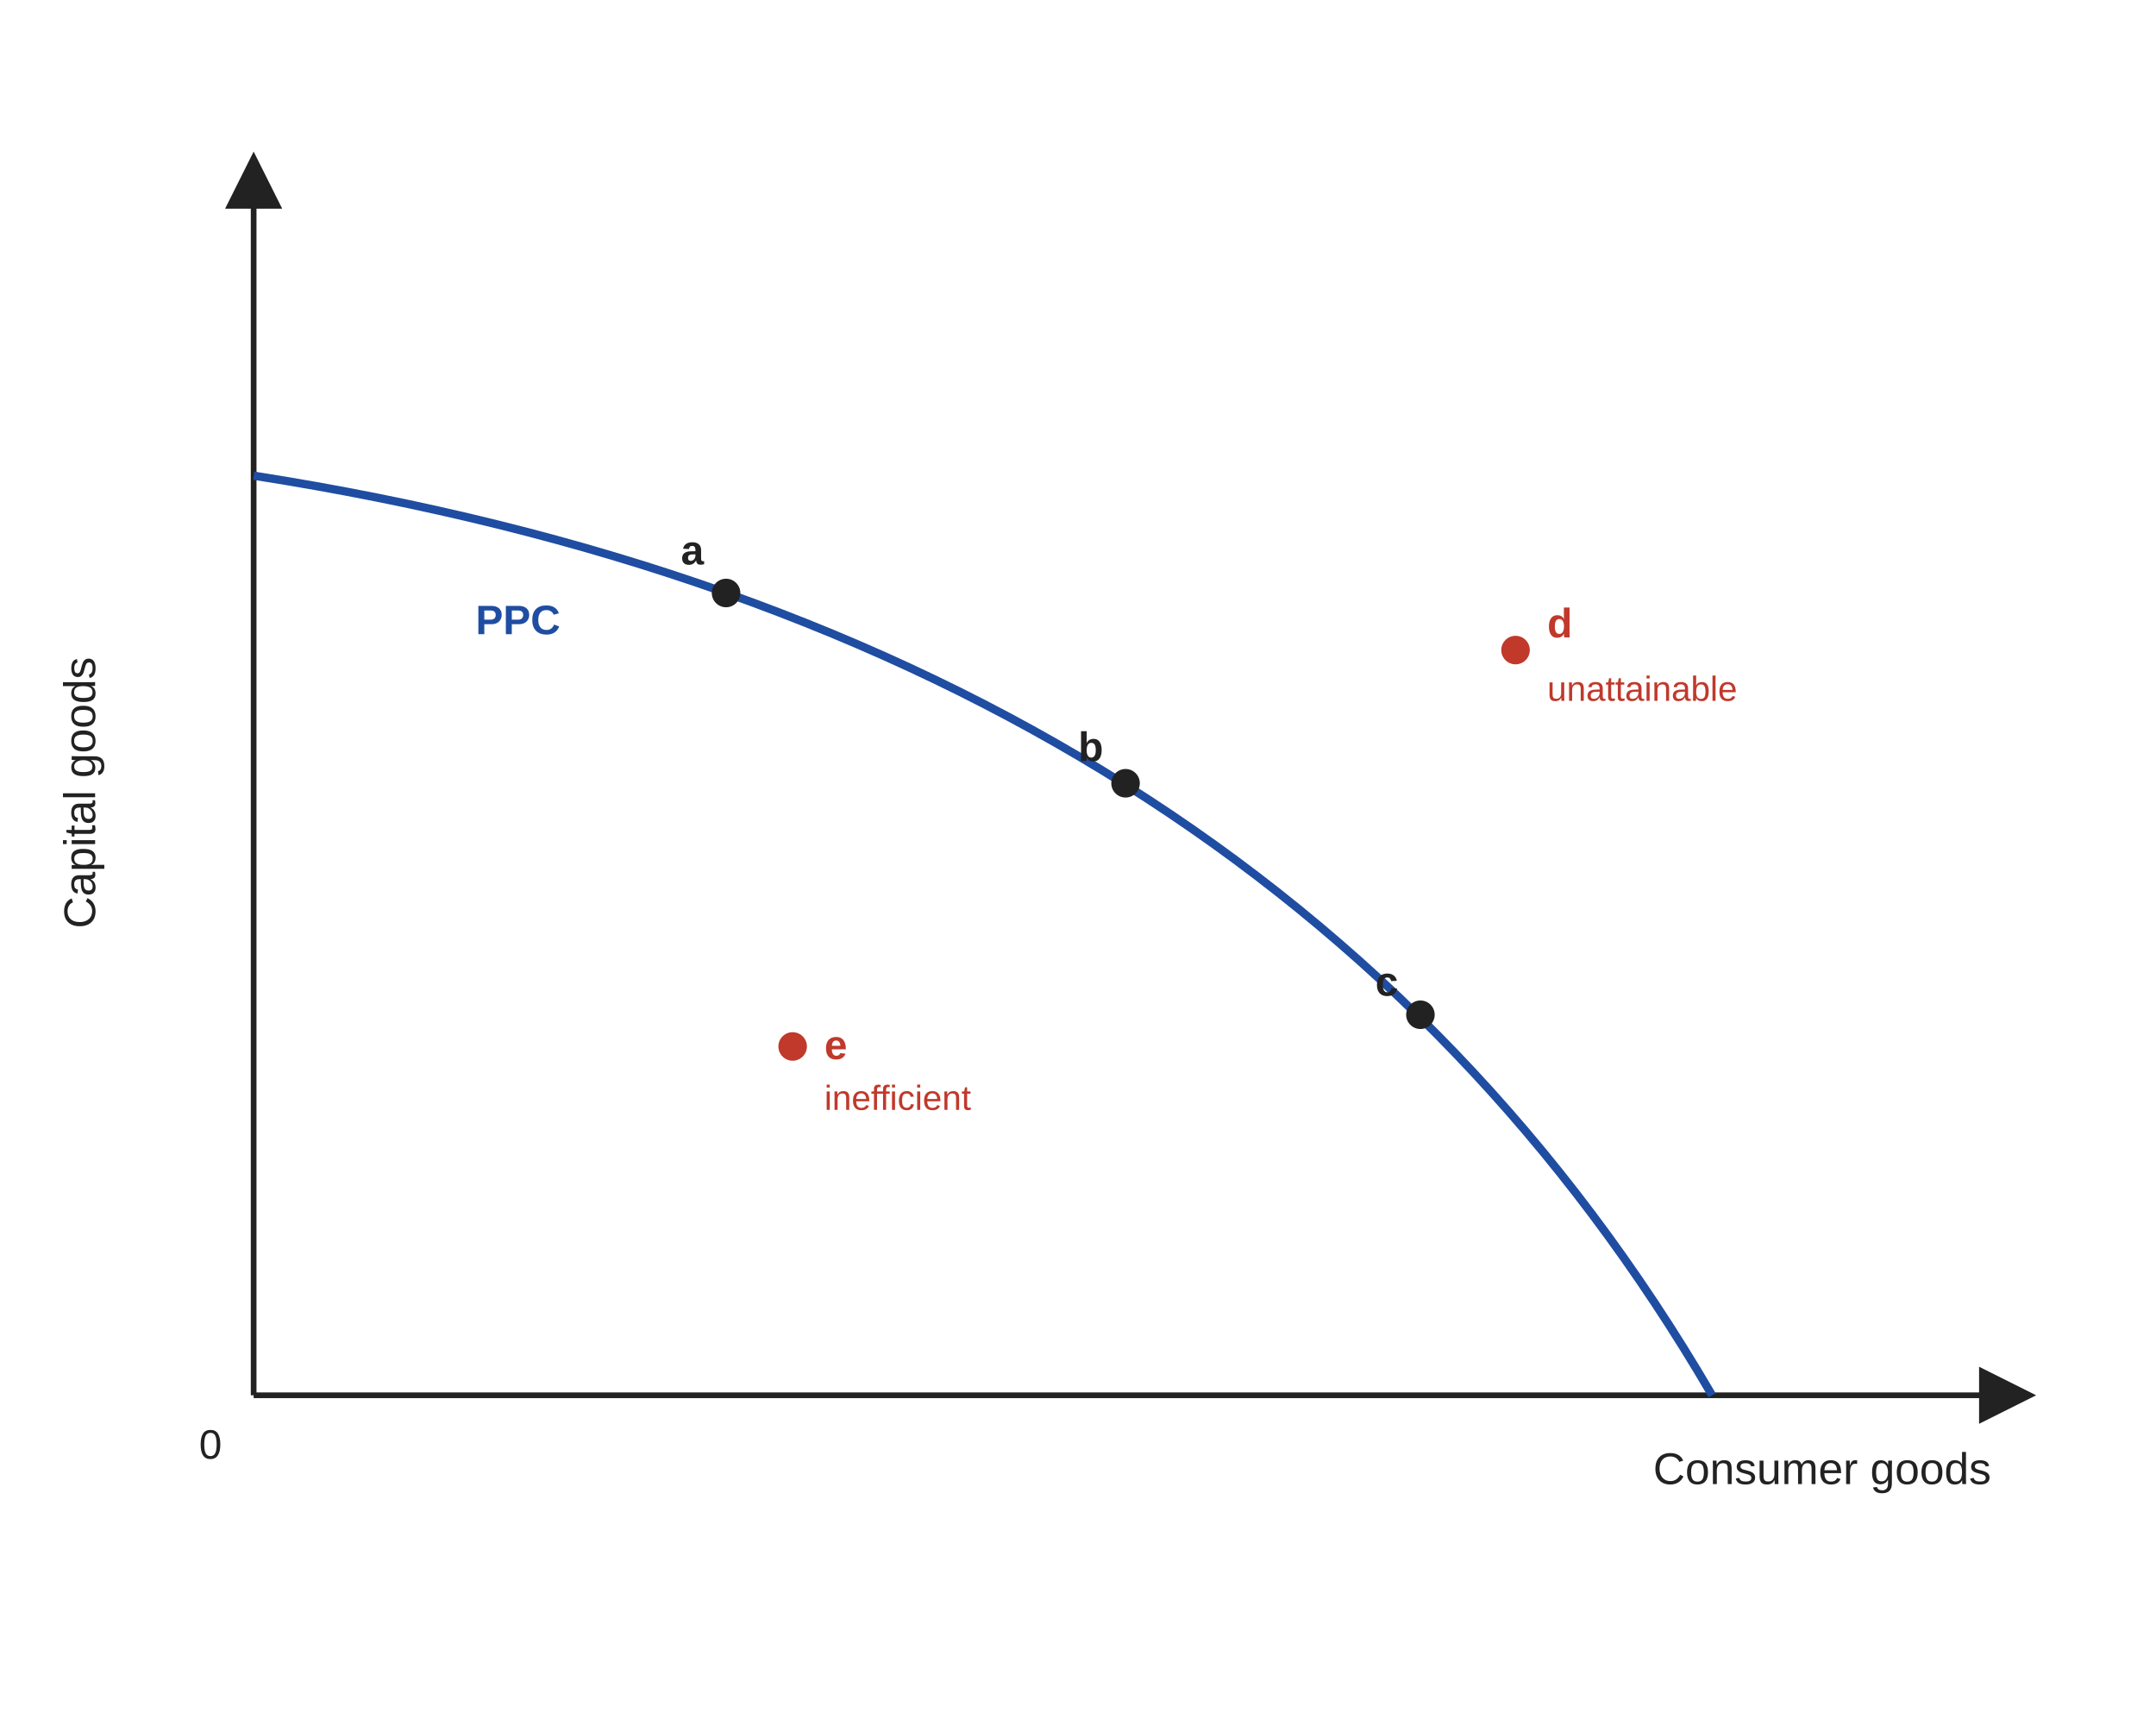
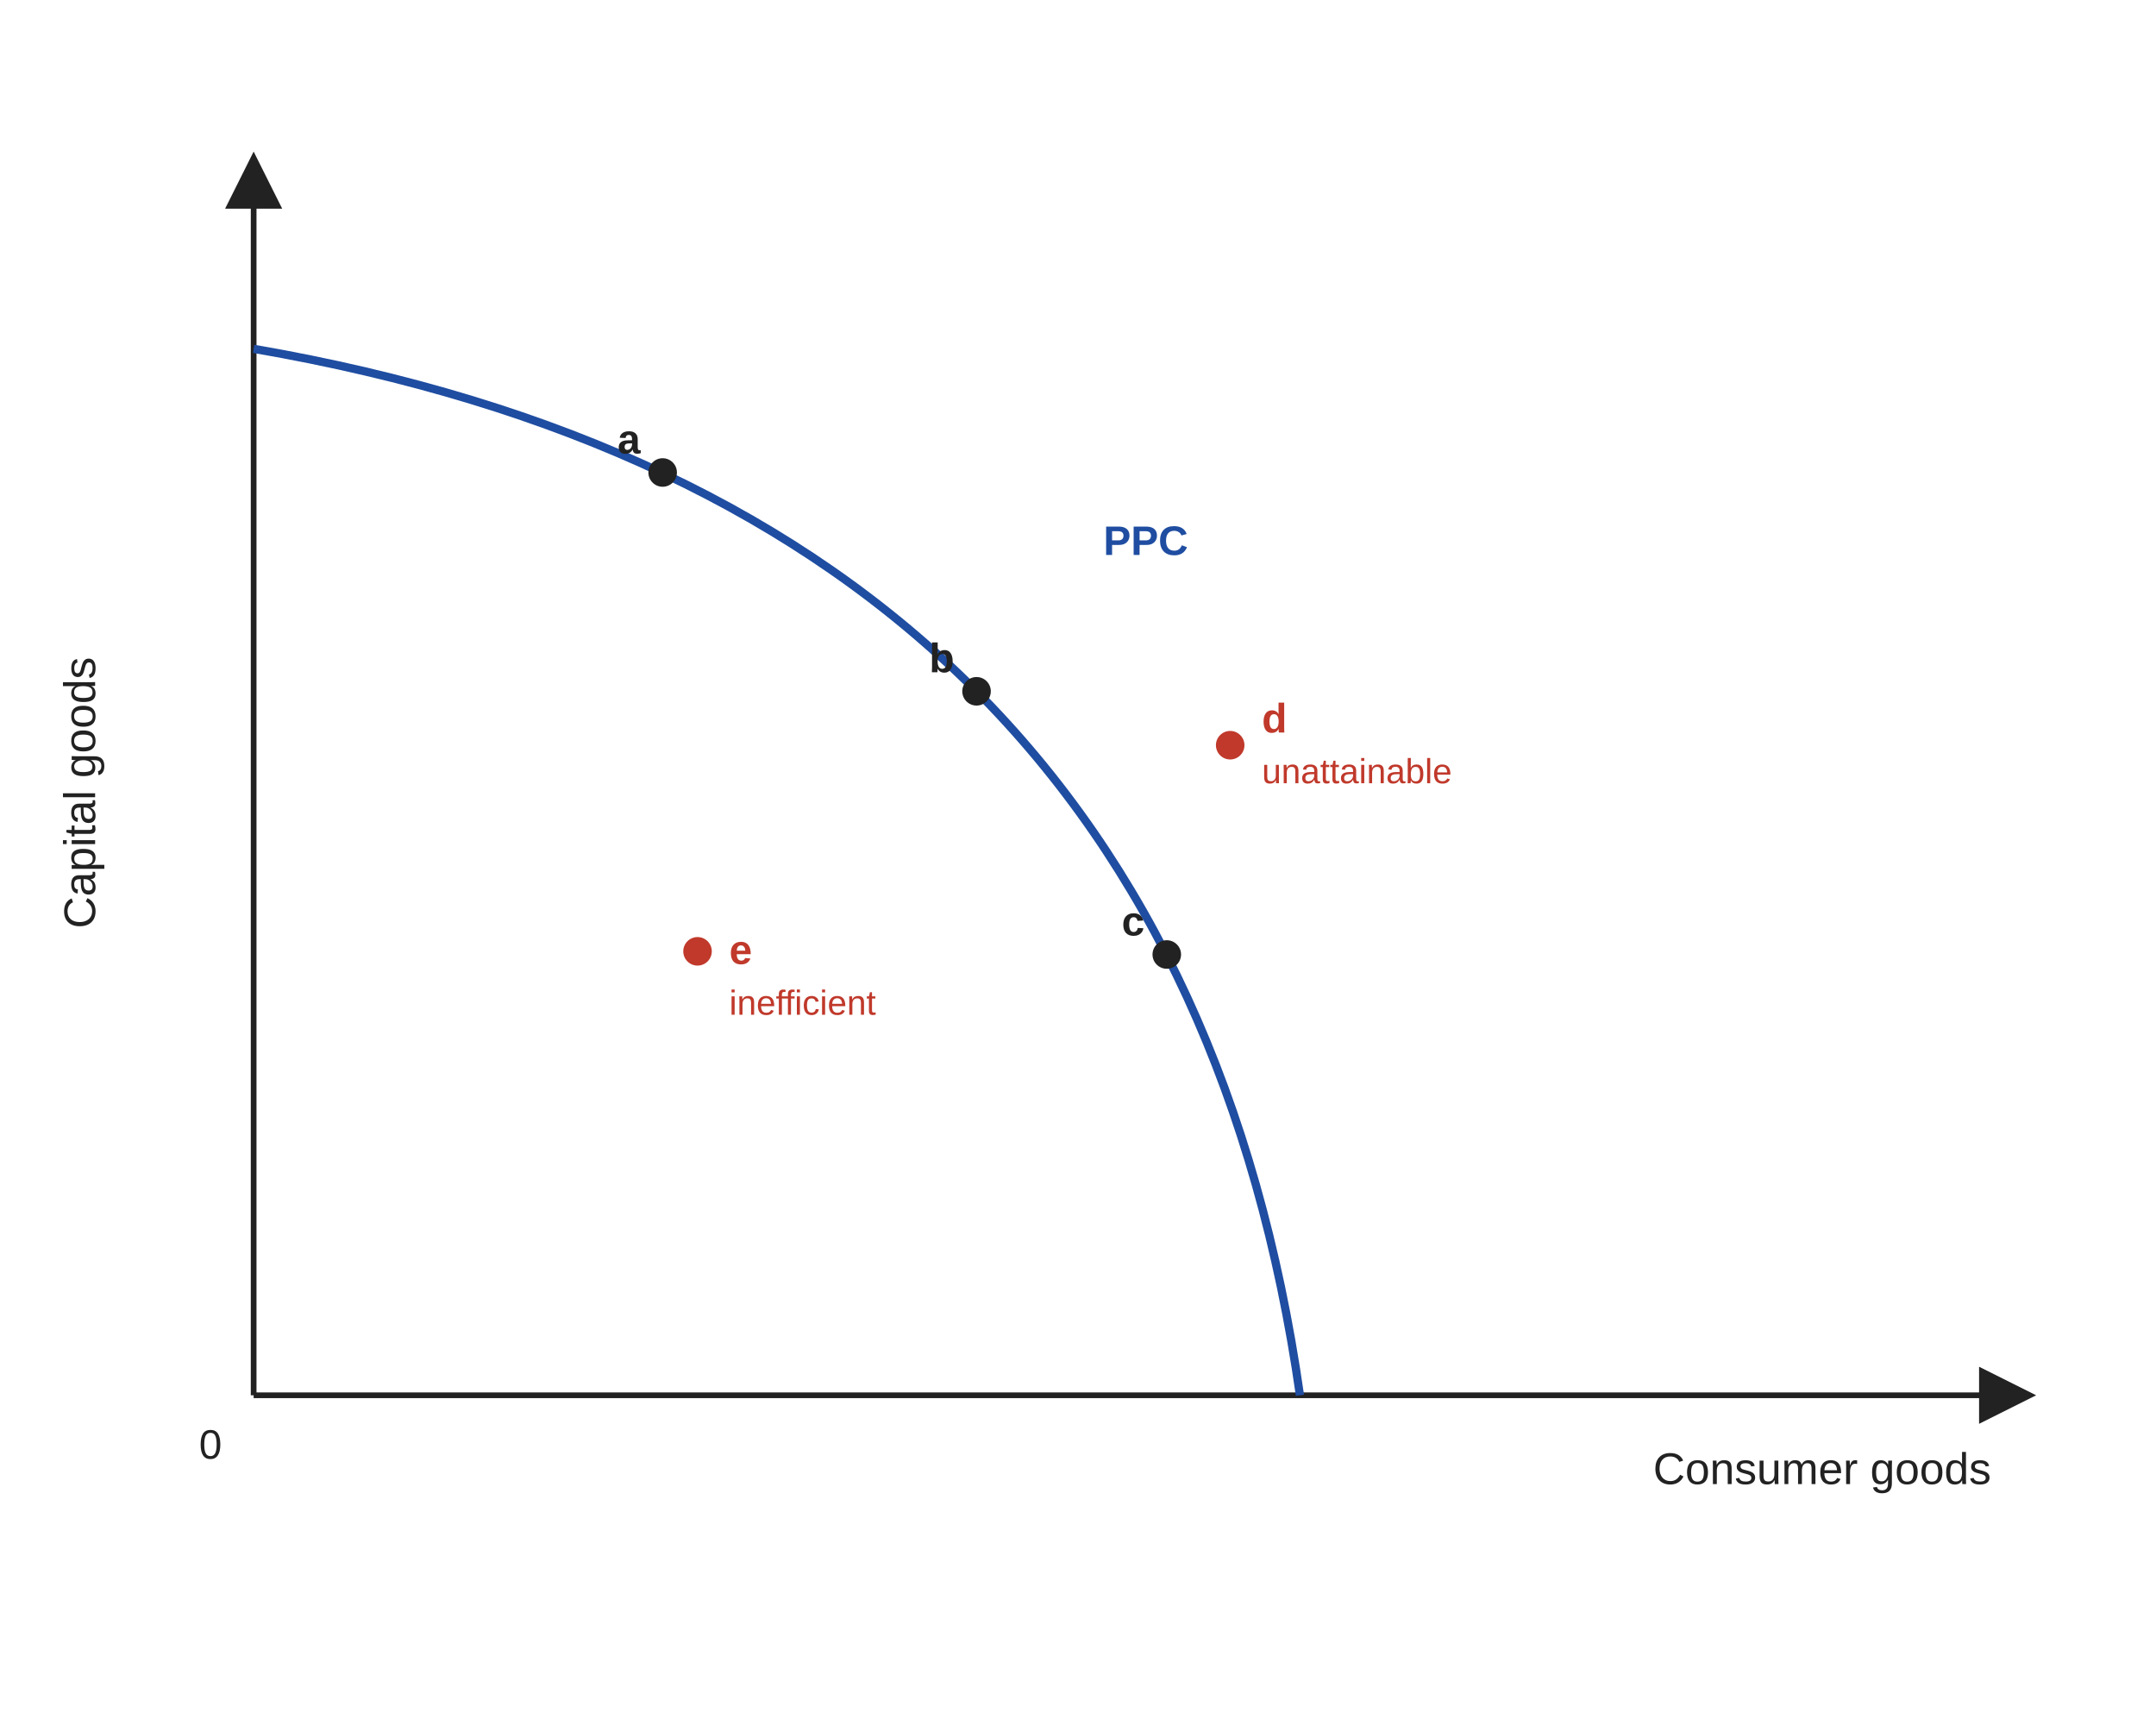
<svg xmlns="http://www.w3.org/2000/svg" width="680" height="540" font-family="'Segoe UI', 'Helvetica Neue', Arial, sans-serif">
  <defs>
    <marker id="axarrow" markerWidth="10" markerHeight="10" refX="6" refY="5" orient="auto">
      <path d="M0,0 L10,5 L0,10 Z" fill="#222" />
    </marker>
  </defs>
  <line x1="80" y1="440" x2="635" y2="440" stroke="#222" stroke-width="1.8" marker-end="url(#axarrow)" />
  <line x1="80" y1="440" x2="80" y2="55" stroke="#222" stroke-width="1.8" marker-end="url(#axarrow)" />
  <text transform="rotate(-90 30 250)" x="30" y="250" text-anchor="middle" font-size="14" fill="#222">Capital goods</text>
  <text x="628" y="468" text-anchor="end" font-size="14" fill="#222">Consumer goods</text>
  <text x="70" y="460" text-anchor="end" font-size="13" fill="#222">0</text>
-   <path d="M 80 150 Q 400 200 540 440" fill="none" stroke="#1F4DA1" stroke-width="2.6" />
-   <text x="150" y="200" font-size="13" font-weight="bold" fill="#1F4DA1">PPC</text>
-   <circle cx="229" cy="187" r="4.5" fill="#222" />
-   <text x="222" y="178" text-anchor="end" font-size="13" font-weight="bold" fill="#222">a</text>
-   <circle cx="355" cy="247" r="4.5" fill="#222" />
-   <text x="348" y="240" text-anchor="end" font-size="13" font-weight="bold" fill="#222">b</text>
-   <circle cx="448" cy="320" r="4.5" fill="#222" />
-   <text x="441" y="314" text-anchor="end" font-size="13" font-weight="bold" fill="#222">c</text>
-   <circle cx="478" cy="205" r="4.5" fill="#C0392B" />
-   <text x="488" y="201" font-size="13" font-weight="bold" fill="#C0392B">d</text>
-   <circle cx="250" cy="330" r="4.5" fill="#C0392B" />
-   <text x="260" y="334" font-size="13" font-weight="bold" fill="#C0392B">e</text>
-   <text x="488" y="221" font-size="11" fill="#C0392B">unattainable</text>
-   <text x="260" y="350" font-size="11" fill="#C0392B">inefficient</text>
+   <path d="M 80 110 Q 370 160 410 440" fill="none" stroke="#1F4DA1" stroke-width="2.6" />
+   <text x="348" y="175" font-size="13" font-weight="bold" fill="#1F4DA1">PPC</text>
+   <circle cx="209" cy="149" r="4.5" fill="#222" />
+   <text x="202" y="143" text-anchor="end" font-size="13" font-weight="bold" fill="#222">a</text>
+   <circle cx="308" cy="218" r="4.5" fill="#222" />
+   <text x="301" y="212" text-anchor="end" font-size="13" font-weight="bold" fill="#222">b</text>
+   <circle cx="368" cy="301" r="4.5" fill="#222" />
+   <text x="361" y="295" text-anchor="end" font-size="13" font-weight="bold" fill="#222">c</text>
+   <circle cx="388" cy="235" r="4.5" fill="#C0392B" />
+   <text x="398" y="231" font-size="13" font-weight="bold" fill="#C0392B">d</text>
+   <circle cx="220" cy="300" r="4.5" fill="#C0392B" />
+   <text x="230" y="304" font-size="13" font-weight="bold" fill="#C0392B">e</text>
+   <text x="398" y="247" font-size="11" fill="#C0392B">unattainable</text>
+   <text x="230" y="320" font-size="11" fill="#C0392B">inefficient</text>
</svg>
